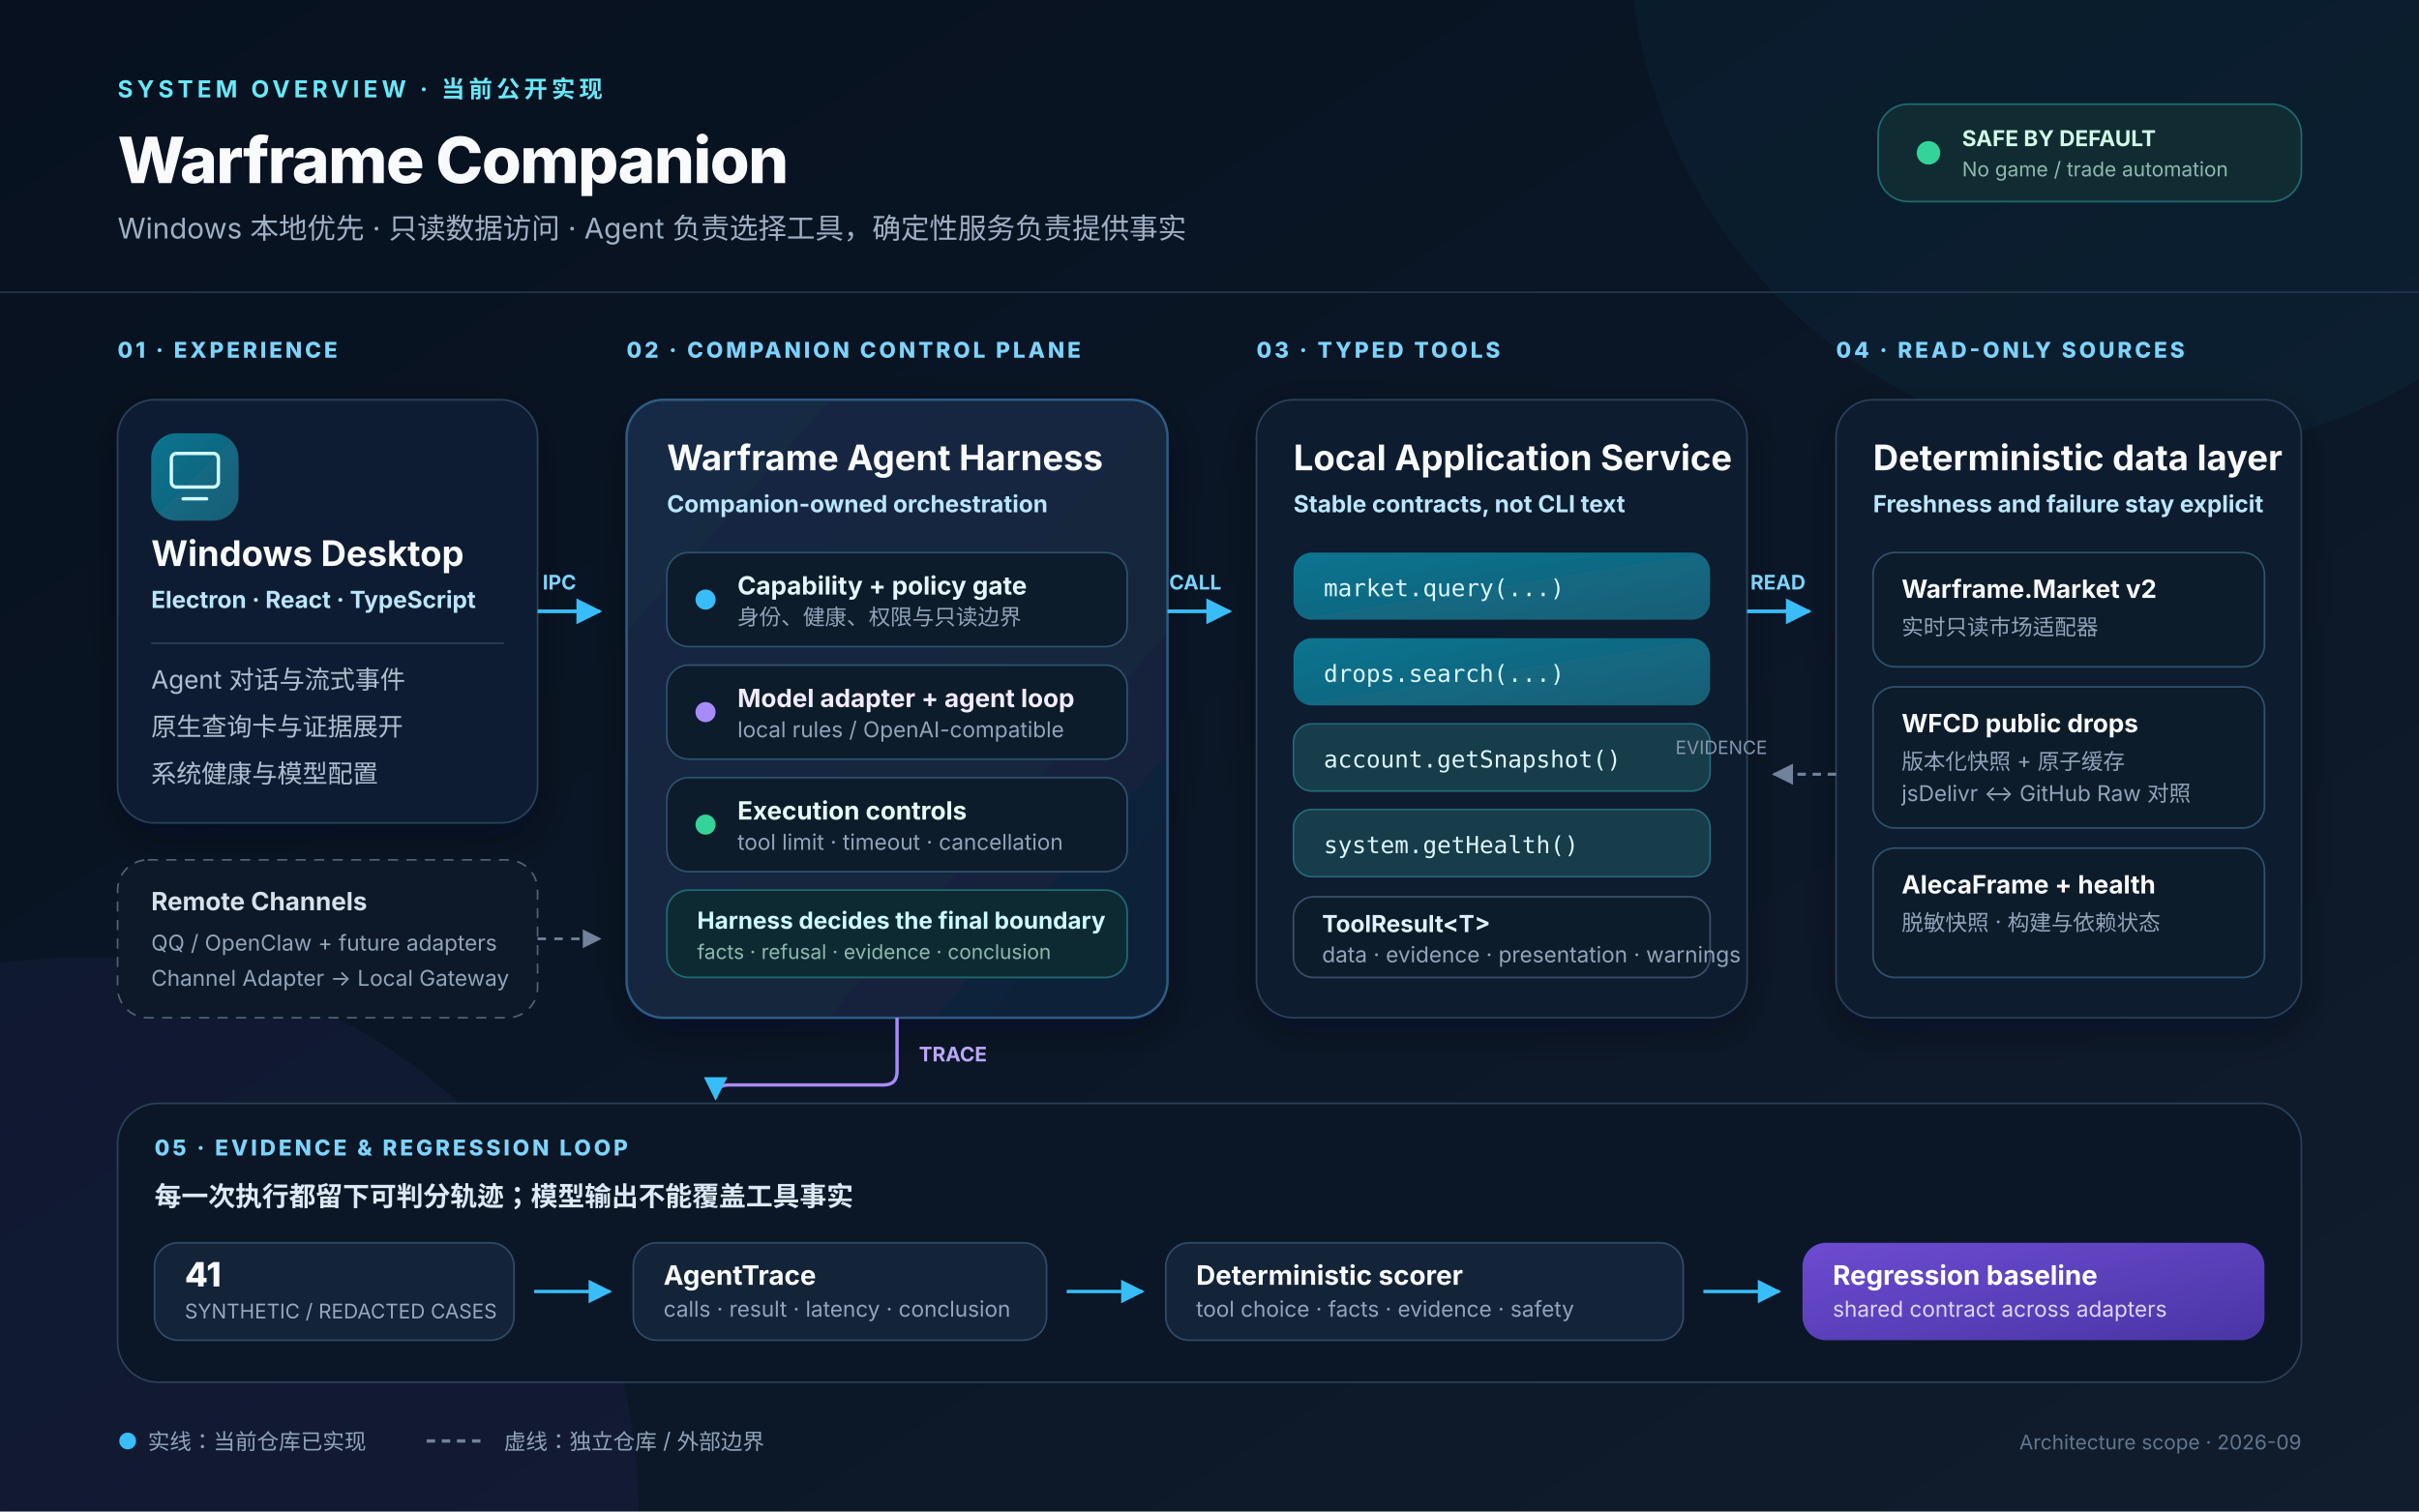
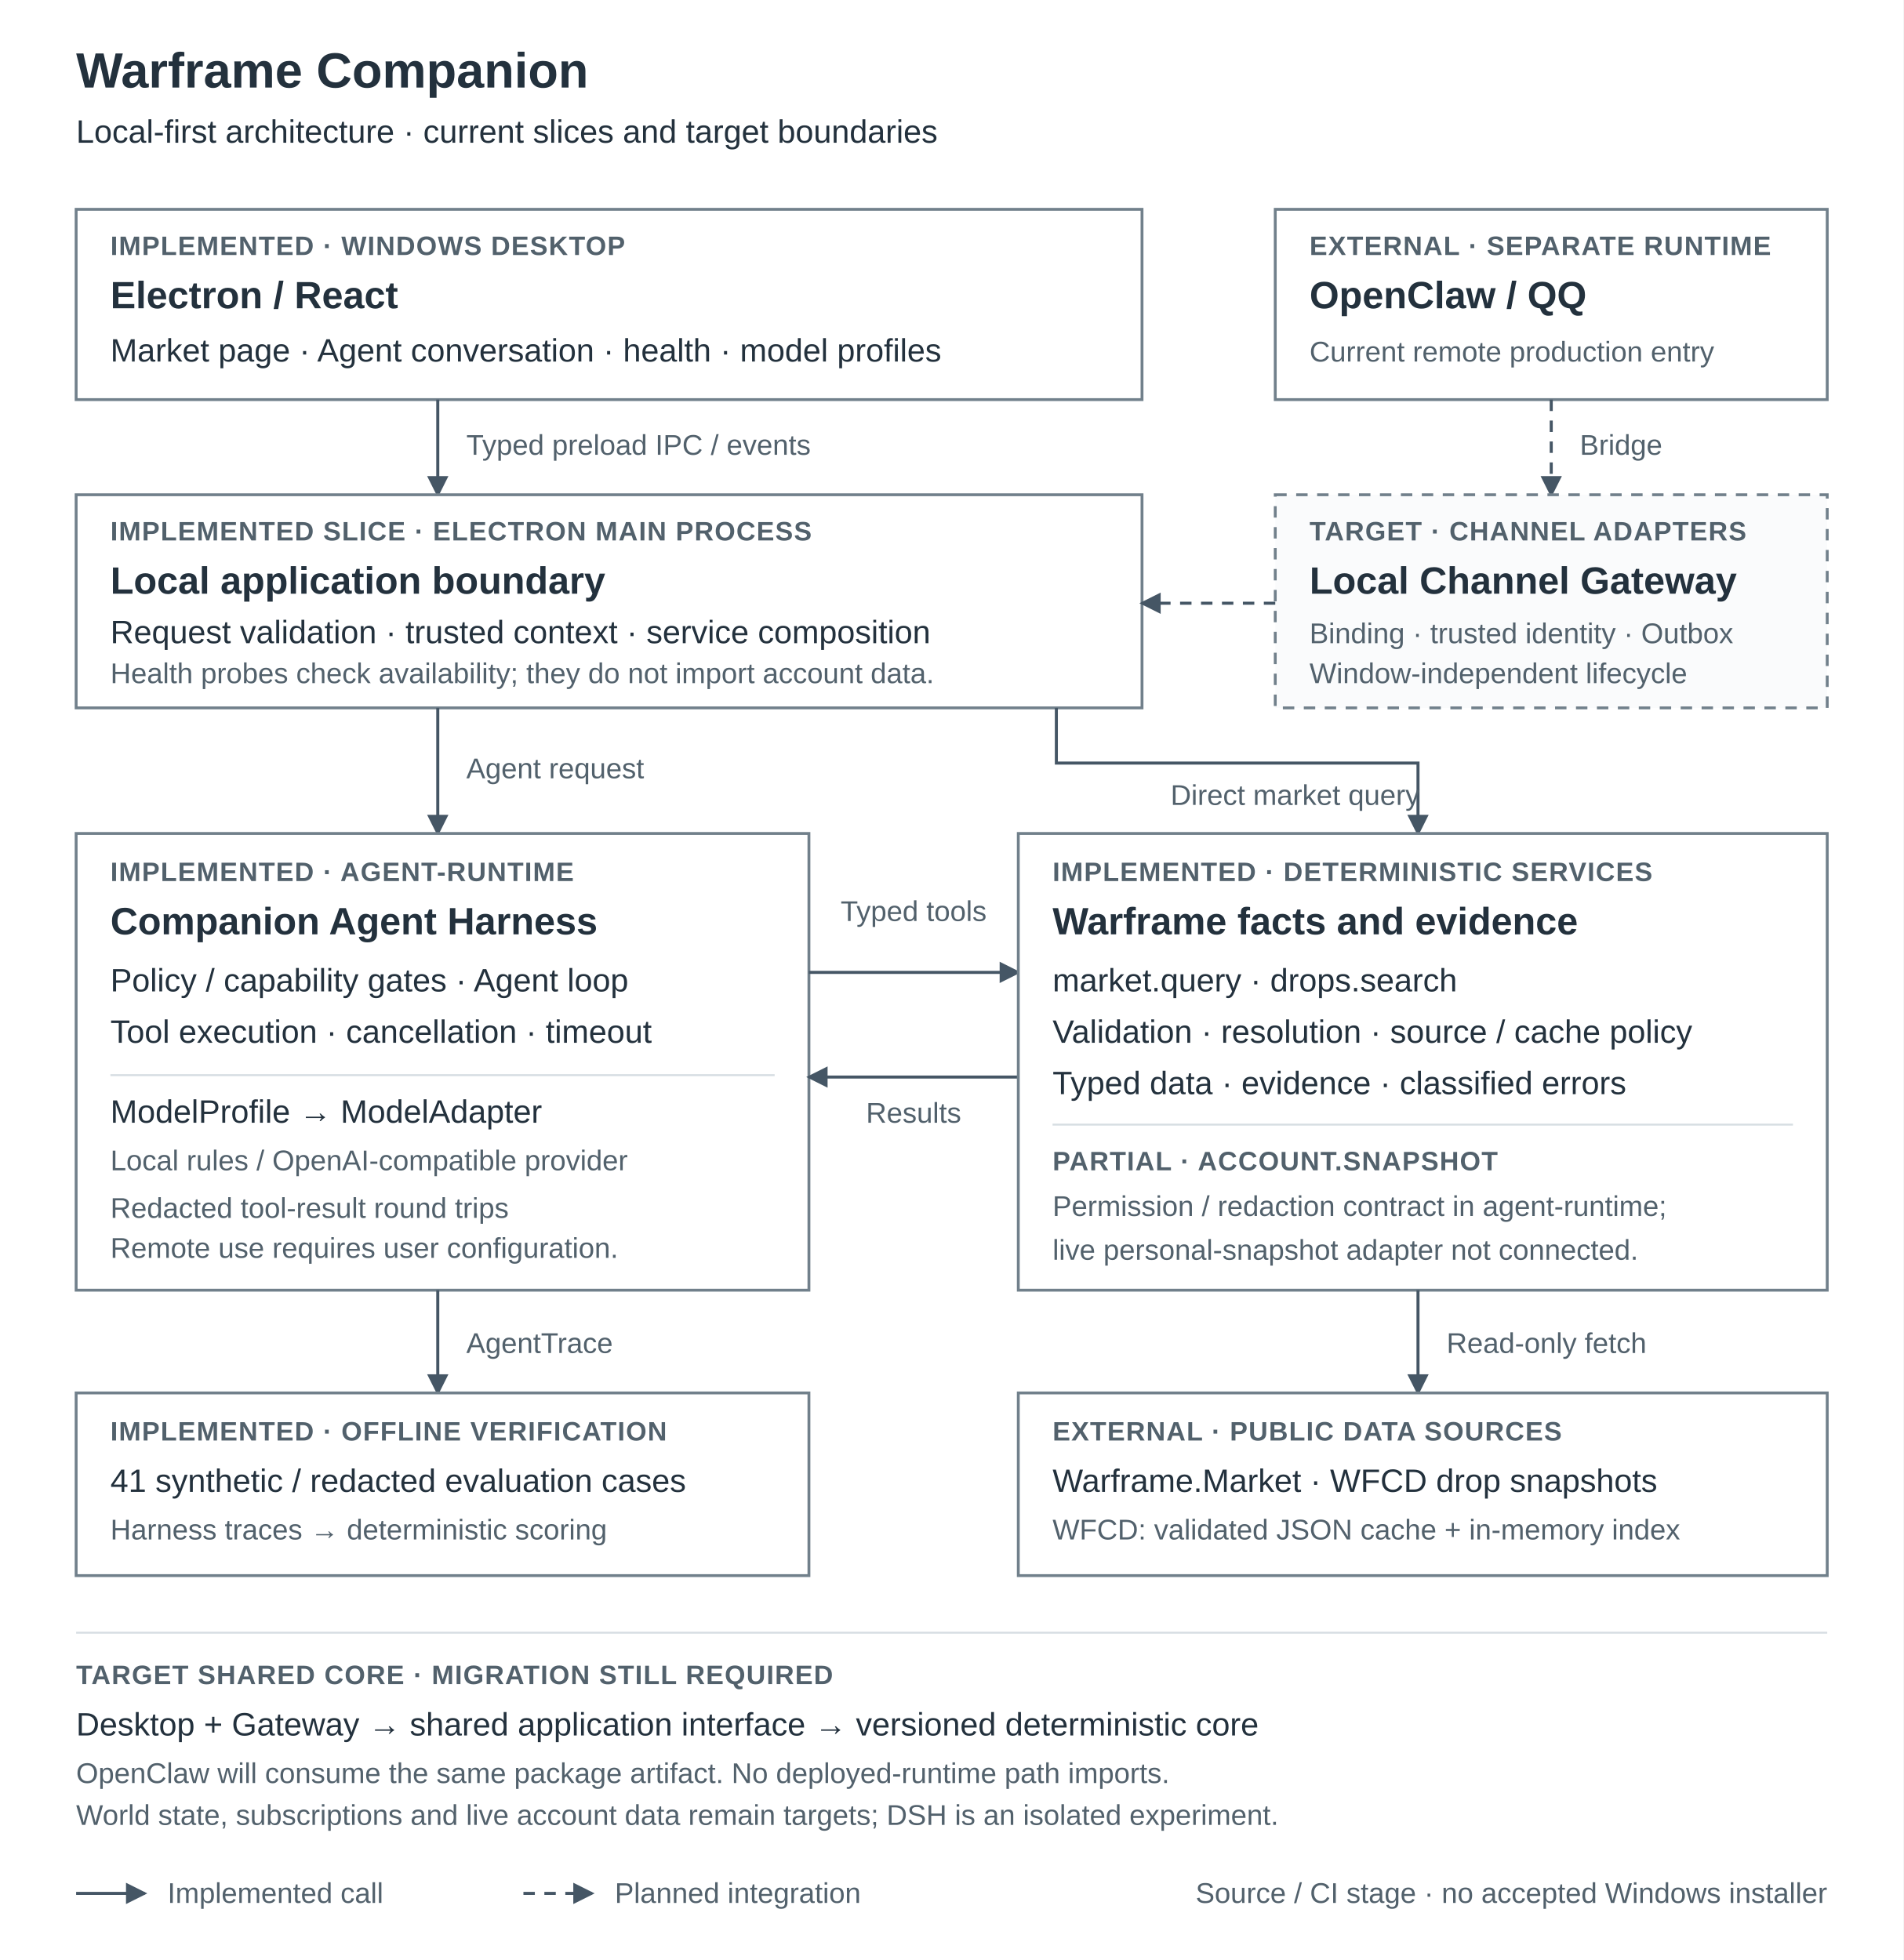
- <svg xmlns="http://www.w3.org/2000/svg" width="1440" height="900" viewBox="0 0 1440 900" role="img" aria-labelledby="title desc">
+ <svg xmlns="http://www.w3.org/2000/svg" width="1000" height="1030" viewBox="0 0 1000 1030" role="img" aria-labelledby="title desc">
  <defs>
-     <linearGradient id="bg" x1="0" y1="0" x2="1" y2="1">
-       <stop offset="0" stop-color="#07111F" />
-       <stop offset="0.55" stop-color="#0B1727" />
-       <stop offset="1" stop-color="#111C2D" />
-     </linearGradient>
-     <linearGradient id="hero" x1="0" y1="0" x2="1" y2="1">
-       <stop offset="0" stop-color="#172A46" />
-       <stop offset="1" stop-color="#102237" />
-     </linearGradient>
-     <linearGradient id="cyan" x1="0" y1="0" x2="1" y2="1">
-       <stop offset="0" stop-color="#0E7490" />
-       <stop offset="1" stop-color="#155E75" />
-     </linearGradient>
-     <linearGradient id="violet" x1="0" y1="0" x2="1" y2="1">
-       <stop offset="0" stop-color="#6D4BD1" />
-       <stop offset="1" stop-color="#4935A5" />
-     </linearGradient>
-     <filter id="shadow" x="-20%" y="-20%" width="140%" height="150%">
-       <feDropShadow dx="0" dy="8" stdDeviation="12" flood-color="#000814" flood-opacity="0.36" />
-     </filter>
-     <marker id="arrow" viewBox="0 0 10 10" refX="9" refY="5" markerWidth="7" markerHeight="7" orient="auto-start-reverse">
-       <path d="M 0 0 L 10 5 L 0 10 z" fill="#38BDF8" />
-     </marker>
-     <marker id="arrowMuted" viewBox="0 0 10 10" refX="9" refY="5" markerWidth="7" markerHeight="7" orient="auto-start-reverse">
-       <path d="M 0 0 L 10 5 L 0 10 z" fill="#71829A" />
+     <marker id="arrow" viewBox="0 0 8 8" refX="7" refY="4" markerWidth="7" markerHeight="7" orient="auto-start-reverse">
+       <path d="M0 0 8 4 0 8Z" fill="#455665" />
    </marker>
    <style>
-       text { font-family: Inter, "Segoe UI", "Microsoft YaHei", Arial, sans-serif; }
-       .eyebrow { fill: #67E8F9; font-size: 14px; font-weight: 700; letter-spacing: 2.4px; }
-       .title { fill: #F8FAFC; font-size: 38px; font-weight: 760; letter-spacing: -0.8px; }
-       .subtitle { fill: #9FB0C5; font-size: 17px; }
-       .lane { fill: #7DD3FC; font-size: 13px; font-weight: 760; letter-spacing: 1.7px; }
-       .card-title { fill: #F8FAFC; font-size: 21px; font-weight: 720; }
-       .card-subtitle { fill: #BAE6FD; font-size: 14px; font-weight: 650; }
-       .body { fill: #AEBED0; font-size: 15px; }
-       .small { fill: #91A4BA; font-size: 13px; }
-       .mono { fill: #DDF6FF; font-family: "Cascadia Code", Consolas, monospace; font-size: 14px; }
-       .metric { fill: #F8FAFC; font-size: 20px; font-weight: 760; }
-       .metric-label { fill: #96A8BC; font-size: 12px; }
-       .flow-label { fill: #7DD3FC; font-size: 12px; font-weight: 650; }
+       text { font-family: "Segoe UI", Arial, sans-serif; fill: #23313d; font-size: 17px; }
+       .heading { font-size: 26px; font-weight: 600; }
+       .name { font-size: 20px; font-weight: 600; }
+       .small { font-size: 15px; fill: #52616c; }
+       .label { font-size: 14px; fill: #52616c; font-weight: 600; letter-spacing: .5px; }
+       .box { fill: #fff; stroke: #71808b; stroke-width: 1.5; }
+       .planned { fill: #fafbfc; stroke: #71808b; stroke-width: 1.5; stroke-dasharray: 6 5; }
+       .line { fill: none; stroke: #455665; stroke-width: 1.6; marker-end: url(#arrow); }
+       .future { stroke-dasharray: 6 5; }
+       .rule { stroke: #d6dde2; stroke-width: 1; }
    </style>
  </defs>
-   <rect width="1440" height="900" fill="url(#bg)" />
-   <circle cx="1280" cy="-40" r="310" fill="#0E7490" opacity="0.08" />
-   <circle cx="50" cy="900" r="330" fill="#6D4BD1" opacity="0.07" />
-   <path d="M0 174 H1440" stroke="#23364C" stroke-width="1" />
-   <g transform="translate(70 58)">
-     <text class="eyebrow" x="0" y="0">SYSTEM OVERVIEW · 当前公开实现</text>
-     <text class="title" x="0" y="51">Warframe Companion</text>
-     <text class="subtitle" x="0" y="84">Windows 本地优先 · 只读数据访问 · Agent 负责选择工具，确定性服务负责提供事实</text>
-   </g>
-   <g transform="translate(1118 62)">
-     <rect width="252" height="58" rx="18" fill="#102C32" stroke="#1E6B70" />
-     <circle cx="30" cy="29" r="7" fill="#34D399" />
-     <text x="50" y="25" fill="#D1FAE5" font-size="13" font-weight="700">SAFE BY DEFAULT</text>
-     <text x="50" y="43" fill="#8FB7B0" font-size="12">No game / trade automation</text>
-   </g>
-   <text class="lane" x="70" y="213">01 · EXPERIENCE</text>
-   <text class="lane" x="373" y="213">02 · COMPANION CONTROL PLANE</text>
-   <text class="lane" x="748" y="213">03 · TYPED TOOLS</text>
-   <text class="lane" x="1093" y="213">04 · READ-ONLY SOURCES</text>
-   <g transform="translate(70 238)" filter="url(#shadow)">
-     <rect width="250" height="252" rx="22" fill="#111F31" stroke="#2B4058" />
-     <rect x="20" y="20" width="52" height="52" rx="15" fill="url(#cyan)" />
-     <rect x="32" y="32" width="28" height="20" rx="3" fill="none" stroke="#CFFAFE" stroke-width="2" />
-     <path d="M39 59 H53" stroke="#CFFAFE" stroke-width="2" stroke-linecap="round" />
-     <text class="card-title" x="20" y="99">Windows Desktop</text>
-     <text class="card-subtitle" x="20" y="124">Electron · React · TypeScript</text>
-     <path d="M20 145 H230" stroke="#294057" />
-     <text class="body" x="20" y="172">Agent 对话与流式事件</text>
-     <text class="body" x="20" y="200">原生查询卡与证据展开</text>
-     <text class="body" x="20" y="228">系统健康与模型配置</text>
-   </g>
-   <g transform="translate(70 512)">
-     <rect width="250" height="94" rx="18" fill="#0D1928" stroke="#516174" stroke-dasharray="6 5" />
-     <text x="20" y="30" fill="#D7E1EC" font-size="15" font-weight="700">Remote Channels</text>
-     <text class="small" x="20" y="54">QQ / OpenClaw + future adapters</text>
-     <text class="small" x="20" y="75">Channel Adapter → Local Gateway</text>
-   </g>
-   <g transform="translate(373 238)" filter="url(#shadow)">
-     <rect width="322" height="368" rx="22" fill="url(#hero)" stroke="#2E5C85" stroke-width="1.4" />
-     <text class="card-title" x="24" y="42">Warframe Agent Harness</text>
-     <text class="card-subtitle" x="24" y="67">Companion-owned orchestration</text>
-     <g transform="translate(24 91)">
-       <rect width="274" height="56" rx="13" fill="#0D1A2A" stroke="#2F516E" />
-       <circle cx="23" cy="28" r="6" fill="#38BDF8" />
-       <text x="42" y="25" fill="#E5F6FF" font-size="15" font-weight="700">Capability + policy gate</text>
-       <text class="small" x="42" y="43">身份、健康、权限与只读边界</text>
-     </g>
-     <g transform="translate(24 158)">
-       <rect width="274" height="56" rx="13" fill="#0D1A2A" stroke="#2F516E" />
-       <circle cx="23" cy="28" r="6" fill="#A78BFA" />
-       <text x="42" y="25" fill="#F1ECFF" font-size="15" font-weight="700">Model adapter + agent loop</text>
-       <text class="small" x="42" y="43">local rules / OpenAI-compatible</text>
-     </g>
-     <g transform="translate(24 225)">
-       <rect width="274" height="56" rx="13" fill="#0D1A2A" stroke="#2F516E" />
-       <circle cx="23" cy="28" r="6" fill="#34D399" />
-       <text x="42" y="25" fill="#E5FFF5" font-size="15" font-weight="700">Execution controls</text>
-       <text class="small" x="42" y="43">tool limit · timeout · cancellation</text>
-     </g>
-     <g transform="translate(24 292)">
-       <rect width="274" height="52" rx="13" fill="#102C32" stroke="#1F6A70" />
-       <text x="18" y="23" fill="#CFFAFE" font-size="14" font-weight="700">Harness decides the final boundary</text>
-       <text x="18" y="41" fill="#8FB7B0" font-size="12">facts · refusal · evidence · conclusion</text>
-     </g>
-   </g>
-   <g transform="translate(748 238)" filter="url(#shadow)">
-     <rect width="292" height="368" rx="22" fill="#101E2F" stroke="#2B4058" />
-     <text class="card-title" x="22" y="42">Local Application Service</text>
-     <text class="card-subtitle" x="22" y="67">Stable contracts, not CLI text</text>
-     <g transform="translate(22 91)">
-       <rect width="248" height="40" rx="11" fill="url(#cyan)" />
-       <text class="mono" x="18" y="26">market.query(...)</text>
-     </g>
-     <g transform="translate(22 142)">
-       <rect width="248" height="40" rx="11" fill="url(#cyan)" />
-       <text class="mono" x="18" y="26">drops.search(...)</text>
-     </g>
-     <g transform="translate(22 193)">
-       <rect width="248" height="40" rx="11" fill="#163C48" stroke="#25677A" />
-       <text class="mono" x="18" y="26">account.getSnapshot()</text>
-     </g>
-     <g transform="translate(22 244)">
-       <rect width="248" height="40" rx="11" fill="#163C48" stroke="#25677A" />
-       <text class="mono" x="18" y="26">system.getHealth()</text>
-     </g>
-     <g transform="translate(22 296)">
-       <rect width="248" height="48" rx="12" fill="#101A29" stroke="#3A5068" />
-       <text x="17" y="21" fill="#E0F2FE" font-size="14" font-weight="700">ToolResult&lt;T&gt;</text>
-       <text class="small" x="17" y="39">data · evidence · presentation · warnings</text>
-     </g>
-   </g>
-   <g transform="translate(1093 238)" filter="url(#shadow)">
-     <rect width="277" height="368" rx="22" fill="#101E2F" stroke="#2B4058" />
-     <text class="card-title" x="22" y="42">Deterministic data layer</text>
-     <text class="card-subtitle" x="22" y="67">Freshness and failure stay explicit</text>
-     <g transform="translate(22 91)">
-       <rect width="233" height="68" rx="13" fill="#0D1A2A" stroke="#2F516E" />
-       <text x="17" y="27" fill="#F8FAFC" font-size="15" font-weight="700">Warframe.Market v2</text>
-       <text class="small" x="17" y="49">实时只读市场适配器</text>
-     </g>
-     <g transform="translate(22 171)">
-       <rect width="233" height="84" rx="13" fill="#0D1A2A" stroke="#2F516E" />
-       <text x="17" y="27" fill="#F8FAFC" font-size="15" font-weight="700">WFCD public drops</text>
-       <text class="small" x="17" y="49">版本化快照 + 原子缓存</text>
-       <text class="small" x="17" y="68">jsDelivr ↔ GitHub Raw 对照</text>
-     </g>
-     <g transform="translate(22 267)">
-       <rect width="233" height="77" rx="13" fill="#0D1A2A" stroke="#2F516E" />
-       <text x="17" y="27" fill="#F8FAFC" font-size="15" font-weight="700">AlecaFrame + health</text>
-       <text class="small" x="17" y="49">脱敏快照 · 构建与依赖状态</text>
-     </g>
-   </g>
-   <path d="M320 364 H357" stroke="#38BDF8" stroke-width="2.2" marker-end="url(#arrow)" />
-   <text class="flow-label" x="323" y="351">IPC</text>
-   <path d="M695 364 H732" stroke="#38BDF8" stroke-width="2.2" marker-end="url(#arrow)" />
-   <text class="flow-label" x="696" y="351">CALL</text>
-   <path d="M1040 364 H1077" stroke="#38BDF8" stroke-width="2.2" marker-end="url(#arrow)" />
-   <text class="flow-label" x="1042" y="351">READ</text>
-   <path d="M1093 461 H1056" stroke="#71829A" stroke-width="1.8" stroke-dasharray="5 4" marker-end="url(#arrowMuted)" />
-   <text x="1052" y="449" text-anchor="end" fill="#8296AD" font-size="11">EVIDENCE</text>
-   <path d="M320 559 H357" fill="none" stroke="#71829A" stroke-width="1.6" stroke-dasharray="5 5" marker-end="url(#arrowMuted)" />
-   <g transform="translate(70 657)">
-     <rect width="1300" height="166" rx="24" fill="#0B1726" stroke="#2B4058" />
-     <text class="lane" x="22" y="31">05 · EVIDENCE &amp; REGRESSION LOOP</text>
-     <text x="22" y="61" fill="#DDEAF5" font-size="16" font-weight="680">每一次执行都留下可判分轨迹；模型输出不能覆盖工具事实</text>
-     <g transform="translate(22 83)">
-       <rect width="214" height="58" rx="14" fill="#132338" stroke="#304B68" />
-       <text class="metric" x="18" y="26">41</text>
-       <text class="metric-label" x="18" y="45">SYNTHETIC / REDACTED CASES</text>
-     </g>
-     <path d="M248 112 H293" stroke="#38BDF8" stroke-width="2" marker-end="url(#arrow)" />
-     <g transform="translate(307 83)">
-       <rect width="246" height="58" rx="14" fill="#132338" stroke="#304B68" />
-       <text x="18" y="25" fill="#F8FAFC" font-size="16" font-weight="700">AgentTrace</text>
-       <text class="small" x="18" y="44">calls · result · latency · conclusion</text>
-     </g>
-     <path d="M565 112 H610" stroke="#38BDF8" stroke-width="2" marker-end="url(#arrow)" />
-     <g transform="translate(624 83)">
-       <rect width="308" height="58" rx="14" fill="#132338" stroke="#304B68" />
-       <text x="18" y="25" fill="#F8FAFC" font-size="16" font-weight="700">Deterministic scorer</text>
-       <text class="small" x="18" y="44">tool choice · facts · evidence · safety</text>
-     </g>
-     <path d="M944 112 H989" stroke="#38BDF8" stroke-width="2" marker-end="url(#arrow)" />
-     <g transform="translate(1003 83)">
-       <rect width="275" height="58" rx="14" fill="url(#violet)" />
-       <text x="18" y="25" fill="#FFFFFF" font-size="16" font-weight="700">Regression baseline</text>
-       <text x="18" y="44" fill="#DDD6FE" font-size="13">shared contract across adapters</text>
-     </g>
-   </g>
-   <path d="M534 606 V638 Q534 646 526 646 H434 Q426 646 426 654" fill="none" stroke="#A78BFA" stroke-width="2" marker-end="url(#arrow)" />
-   <text x="547" y="632" fill="#B9A7F8" font-size="12" font-weight="650">TRACE</text>
-   <g transform="translate(70 858)">
-     <circle cx="6" cy="0" r="5" fill="#38BDF8" />
-     <text class="small" x="18" y="5">实线：当前仓库已实现</text>
-     <line x1="184" y1="0" x2="218" y2="0" stroke="#71829A" stroke-width="2" stroke-dasharray="5 4" />
-     <text class="small" x="230" y="5">虚线：独立仓库 / 外部边界</text>
-     <text x="1300" y="5" text-anchor="end" fill="#62768D" font-size="12">Architecture scope · 2026-09</text>
-   </g>
+   <rect width="1000" height="1030" fill="#fff" />
+   <text class="heading" x="40" y="46">Warframe Companion</text>
+   <text x="40" y="75">Local-first architecture · current slices and target boundaries</text>
+   <rect class="box" x="40" y="110" width="560" height="100" />
+   <text class="label" x="58" y="134">IMPLEMENTED · WINDOWS DESKTOP</text>
+   <text class="name" x="58" y="162">Electron / React</text>
+   <text x="58" y="190">Market page · Agent conversation · health · model profiles</text>
+   <rect class="box" x="670" y="110" width="290" height="100" />
+   <text class="label" x="688" y="134">EXTERNAL · SEPARATE RUNTIME</text>
+   <text class="name" x="688" y="162">OpenClaw / QQ</text>
+   <text class="small" x="688" y="190">Current remote production entry</text>
+   <path class="line" d="M230 210 V260" />
+   <text class="small" x="245" y="239">Typed preload IPC / events</text>
+   <path class="line future" d="M815 210 V260" />
+   <text class="small" x="830" y="239">Bridge</text>
+   <rect class="box" x="40" y="260" width="560" height="112" />
+   <text class="label" x="58" y="284">IMPLEMENTED SLICE · ELECTRON MAIN PROCESS</text>
+   <text class="name" x="58" y="312">Local application boundary</text>
+   <text x="58" y="338">Request validation · trusted context · service composition</text>
+   <text class="small" x="58" y="359">Health probes check availability; they do not import account data.</text>
+   <rect class="planned" x="670" y="260" width="290" height="112" />
+   <text class="label" x="688" y="284">TARGET · CHANNEL ADAPTERS</text>
+   <text class="name" x="688" y="312">Local Channel Gateway</text>
+   <text class="small" x="688" y="338">Binding · trusted identity · Outbox</text>
+   <text class="small" x="688" y="359">Window-independent lifecycle</text>
+   <path class="line future" d="M670 317 H600" />
+   <path class="line" d="M230 372 V438" />
+   <text class="small" x="245" y="409">Agent request</text>
+   <path class="line" d="M555 372 V401 H745 V438" />
+   <text class="small" x="615" y="423">Direct market query</text>
+   <rect class="box" x="40" y="438" width="385" height="240" />
+   <text class="label" x="58" y="463">IMPLEMENTED · AGENT-RUNTIME</text>
+   <text class="name" x="58" y="491">Companion Agent Harness</text>
+   <text x="58" y="521">Policy / capability gates · Agent loop</text>
+   <text x="58" y="548">Tool execution · cancellation · timeout</text>
+   <path class="rule" d="M58 565 H407" />
+   <text x="58" y="590">ModelProfile → ModelAdapter</text>
+   <text class="small" x="58" y="615">Local rules / OpenAI-compatible provider</text>
+   <text class="small" x="58" y="640">Redacted tool-result round trips</text>
+   <text class="small" x="58" y="661">Remote use requires user configuration.</text>
+   <path class="line" d="M425 511 H535" />
+   <text class="small" x="480" y="484" text-anchor="middle">Typed tools</text>
+   <path class="line" d="M535 566 H425" />
+   <text class="small" x="480" y="590" text-anchor="middle">Results</text>
+   <rect class="box" x="535" y="438" width="425" height="240" />
+   <text class="label" x="553" y="463">IMPLEMENTED · DETERMINISTIC SERVICES</text>
+   <text class="name" x="553" y="491">Warframe facts and evidence</text>
+   <text x="553" y="521">market.query · drops.search</text>
+   <text x="553" y="548">Validation · resolution · source / cache policy</text>
+   <text x="553" y="575">Typed data · evidence · classified errors</text>
+   <path class="rule" d="M553 591 H942" />
+   <text class="label" x="553" y="615">PARTIAL · ACCOUNT.SNAPSHOT</text>
+   <text class="small" x="553" y="639">Permission / redaction contract in agent-runtime;</text>
+   <text class="small" x="553" y="662">live personal-snapshot adapter not connected.</text>
+   <path class="line" d="M230 678 V732" />
+   <text class="small" x="245" y="711">AgentTrace</text>
+   <path class="line" d="M745 678 V732" />
+   <text class="small" x="760" y="711">Read-only fetch</text>
+   <rect class="box" x="40" y="732" width="385" height="96" />
+   <text class="label" x="58" y="757">IMPLEMENTED · OFFLINE VERIFICATION</text>
+   <text x="58" y="784">41 synthetic / redacted evaluation cases</text>
+   <text class="small" x="58" y="809">Harness traces → deterministic scoring</text>
+   <rect class="box" x="535" y="732" width="425" height="96" />
+   <text class="label" x="553" y="757">EXTERNAL · PUBLIC DATA SOURCES</text>
+   <text x="553" y="784">Warframe.Market · WFCD drop snapshots</text>
+   <text class="small" x="553" y="809">WFCD: validated JSON cache + in-memory index</text>
+   <path class="rule" d="M40 858 H960" />
+   <text class="label" x="40" y="885">TARGET SHARED CORE · MIGRATION STILL REQUIRED</text>
+   <text x="40" y="912">Desktop + Gateway → shared application interface → versioned deterministic core</text>
+   <text class="small" x="40" y="937">OpenClaw will consume the same package artifact. No deployed-runtime path imports.</text>
+   <text class="small" x="40" y="959">World state, subscriptions and live account data remain targets; DSH is an isolated experiment.</text>
+   <path class="line" d="M40 995 H76" />
+   <text class="small" x="88" y="1000">Implemented call</text>
+   <path class="line future" d="M275 995 H311" />
+   <text class="small" x="323" y="1000">Planned integration</text>
+   <text class="small" x="960" y="1000" text-anchor="end">Source / CI stage · no accepted Windows installer</text>
</svg>
